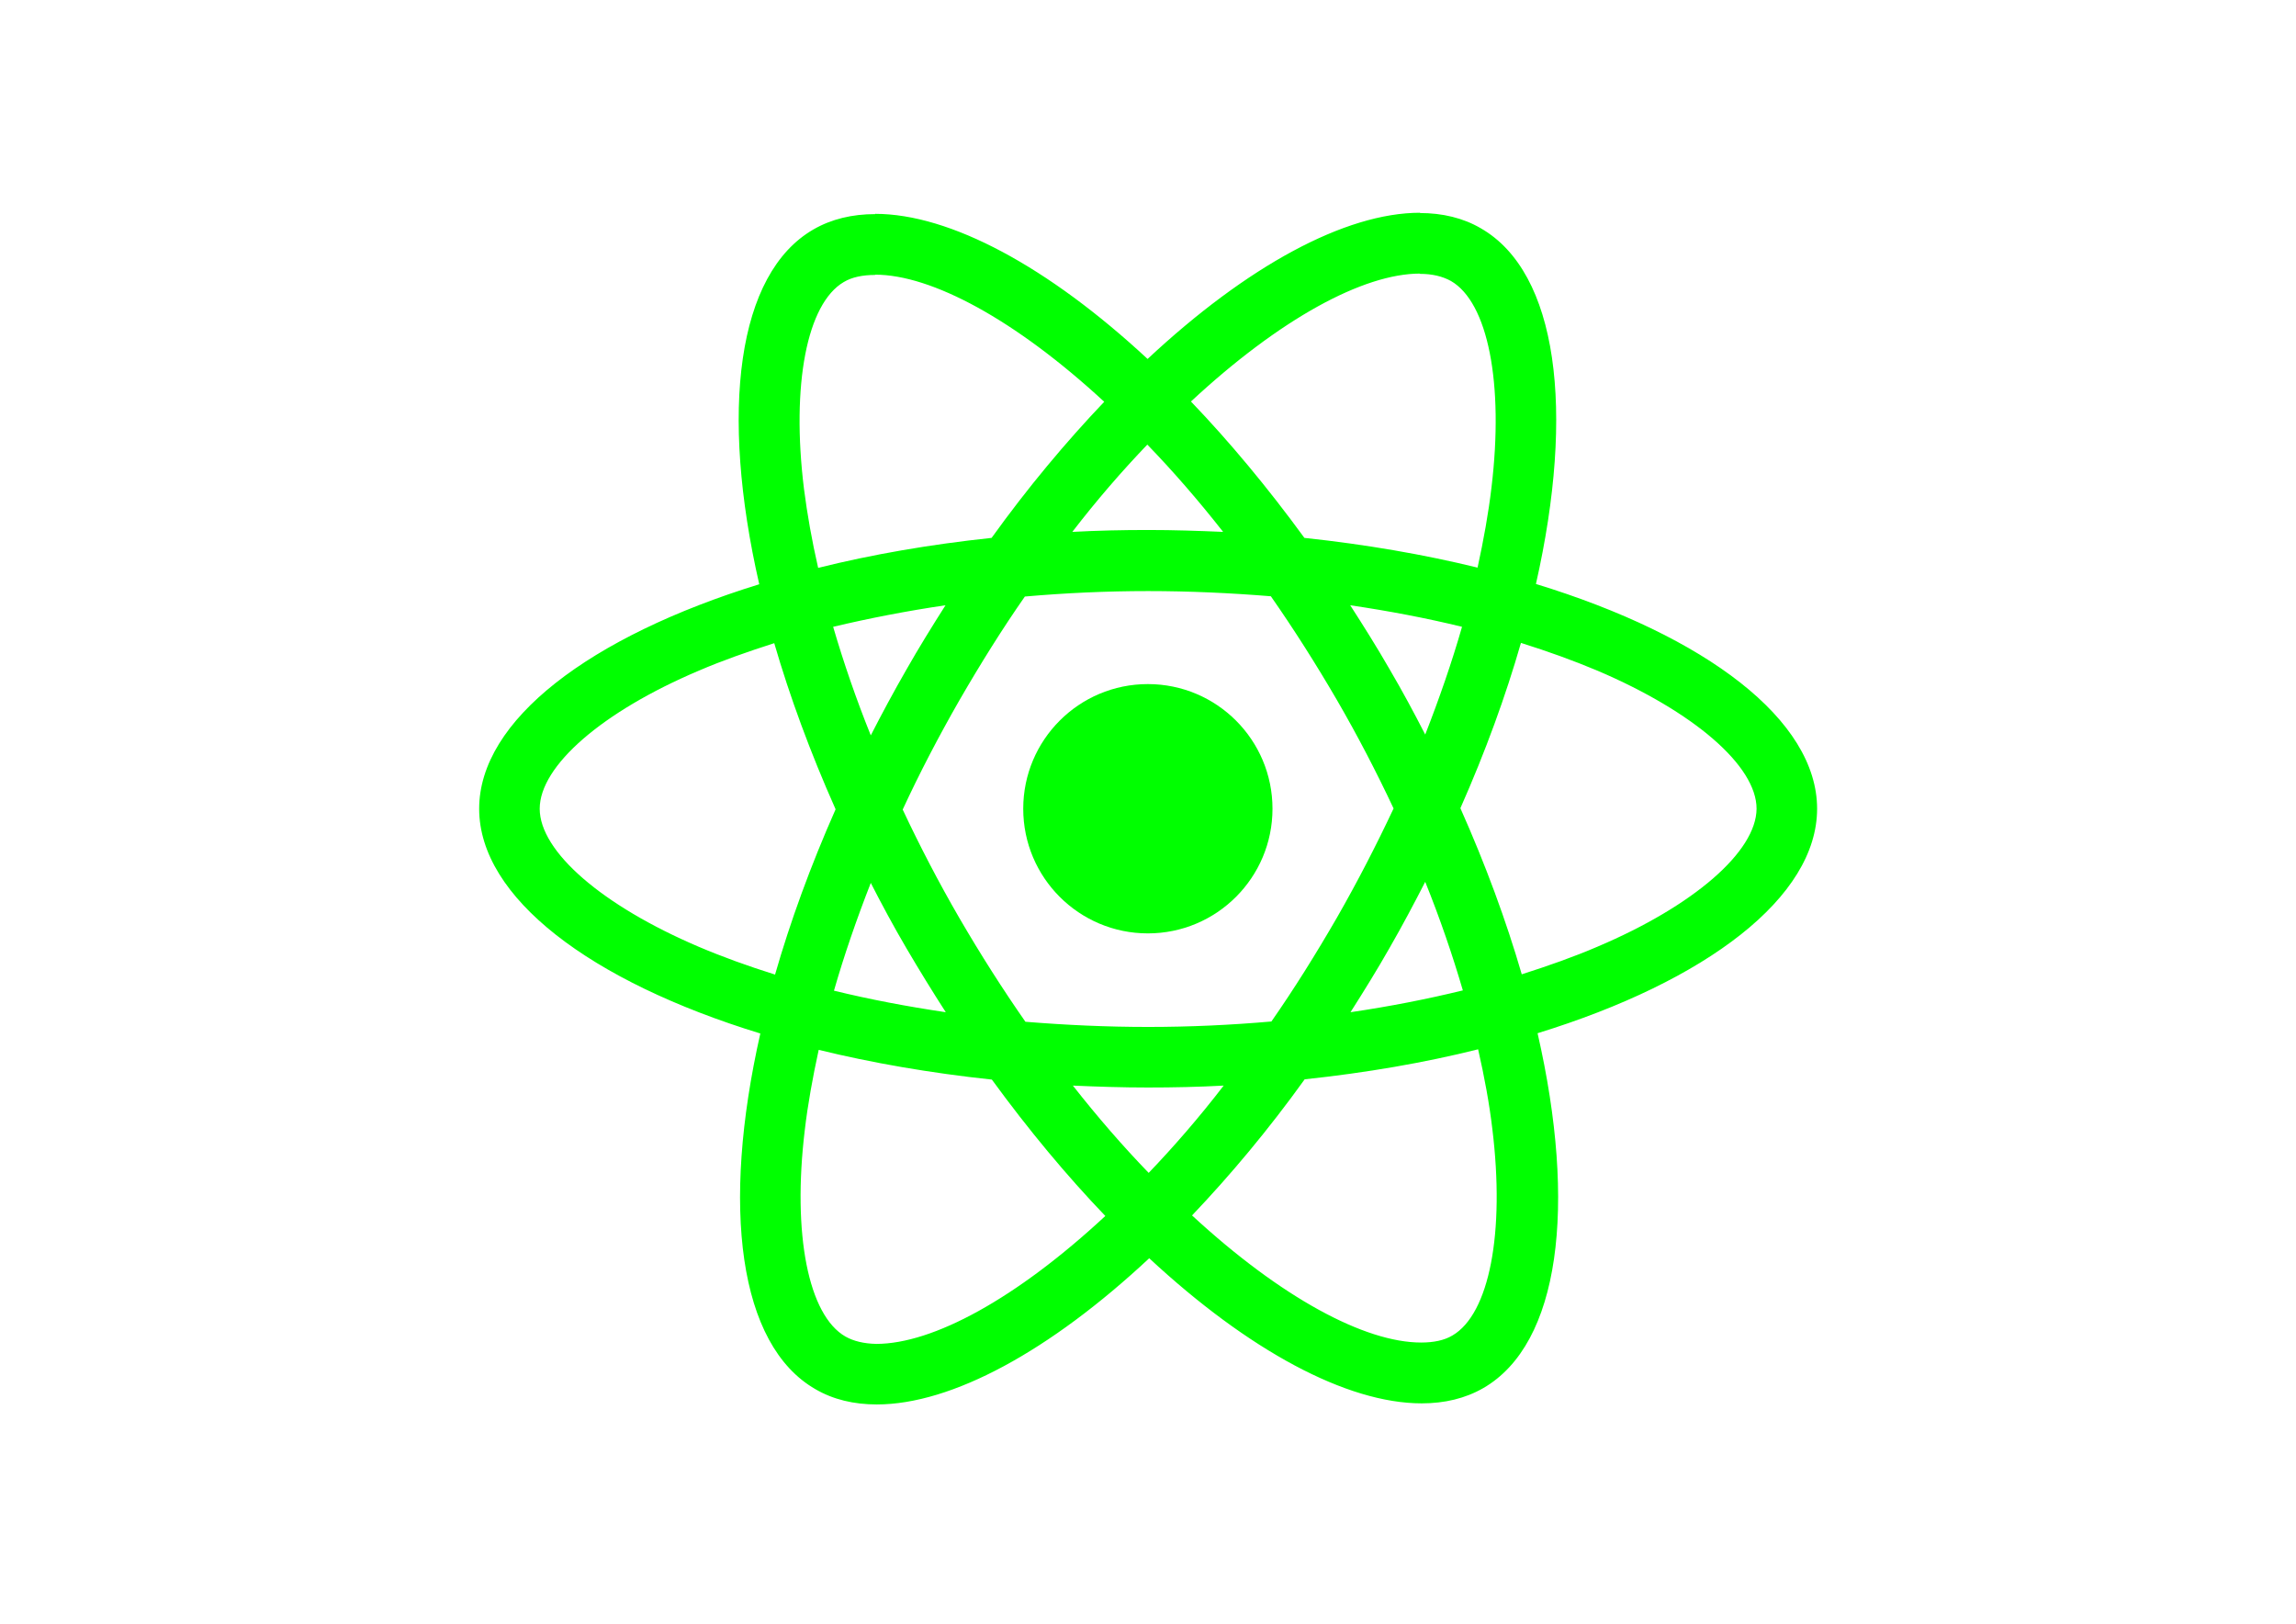
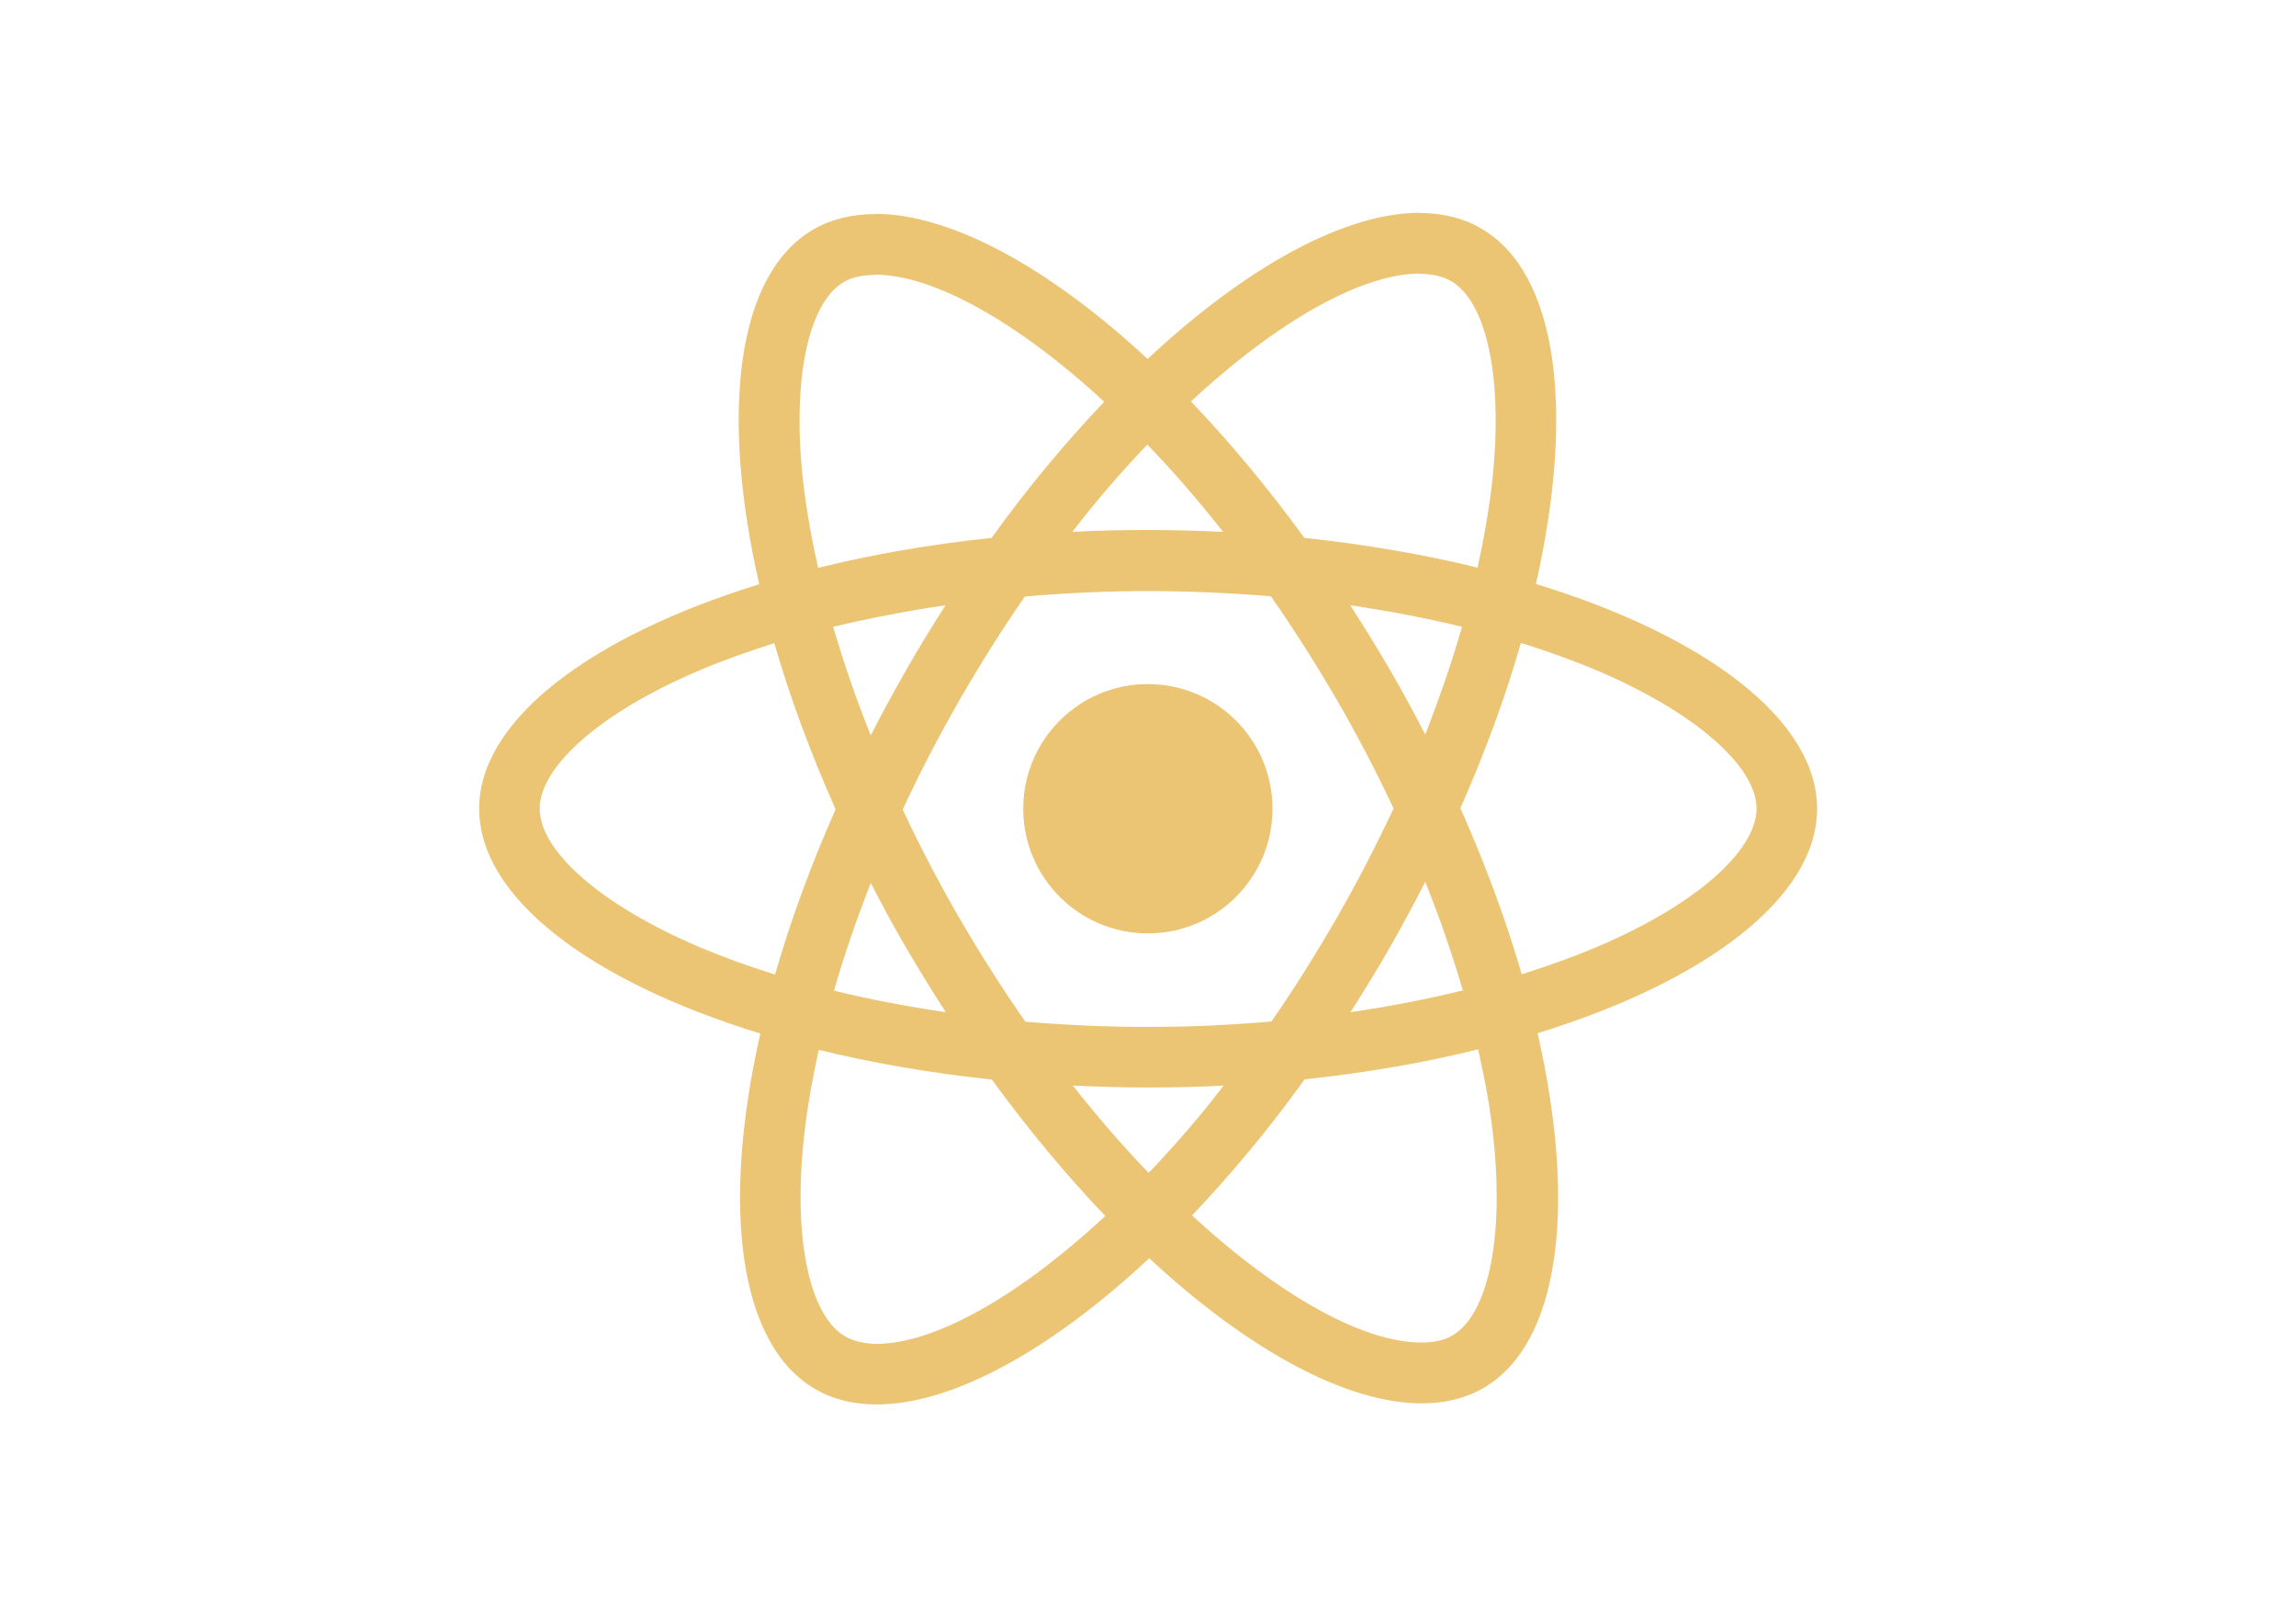
<svg xmlns="http://www.w3.org/2000/svg" viewBox="0 0 841.9 595.3">
-   <g fill="#00FF00">
+   <g fill="#ebc574">
    <path d="M666.3 296.5c0-32.5-40.7-63.3-103.1-82.4 14.4-63.6 8-114.2-20.2-130.4-6.5-3.8-14.1-5.6-22.4-5.6v22.3c4.6 0 8.3.9 11.4 2.6 13.6 7.8 19.5 37.5 14.9 75.7-1.1 9.4-2.9 19.3-5.1 29.4-19.6-4.8-41-8.5-63.5-10.9-13.5-18.5-27.5-35.3-41.6-50 32.6-30.3 63.2-46.9 84-46.9V78c-27.5 0-63.5 19.6-99.9 53.6-36.4-33.8-72.4-53.2-99.9-53.2v22.3c20.7 0 51.4 16.5 84 46.6-14 14.7-28 31.4-41.3 49.9-22.6 2.4-44 6.1-63.6 11-2.3-10-4-19.7-5.2-29-4.7-38.2 1.1-67.9 14.6-75.8 3-1.8 6.9-2.6 11.5-2.6V78.5c-8.4 0-16 1.8-22.6 5.6-28.1 16.2-34.4 66.7-19.9 130.1-62.2 19.2-102.7 49.9-102.7 82.3 0 32.5 40.7 63.3 103.1 82.4-14.4 63.6-8 114.2 20.2 130.4 6.5 3.8 14.1 5.6 22.5 5.6 27.5 0 63.5-19.6 99.9-53.6 36.4 33.8 72.4 53.2 99.9 53.2 8.4 0 16-1.8 22.6-5.6 28.1-16.2 34.4-66.7 19.9-130.1 62-19.1 102.5-49.9 102.5-82.3zm-130.2-66.7c-3.7 12.9-8.3 26.2-13.5 39.5-4.1-8-8.4-16-13.1-24-4.6-8-9.5-15.8-14.4-23.4 14.2 2.1 27.9 4.7 41 7.9zm-45.8 106.5c-7.8 13.5-15.8 26.3-24.1 38.2-14.9 1.3-30 2-45.2 2-15.1 0-30.2-.7-45-1.9-8.3-11.9-16.4-24.6-24.2-38-7.6-13.1-14.5-26.4-20.8-39.8 6.2-13.4 13.2-26.8 20.7-39.9 7.8-13.5 15.8-26.3 24.1-38.2 14.9-1.3 30-2 45.2-2 15.1 0 30.2.7 45 1.9 8.3 11.9 16.4 24.6 24.2 38 7.6 13.1 14.5 26.4 20.8 39.8-6.3 13.4-13.2 26.8-20.7 39.9zm32.3-13c5.4 13.4 10 26.8 13.8 39.8-13.1 3.2-26.9 5.9-41.2 8 4.9-7.7 9.8-15.6 14.4-23.7 4.6-8 8.9-16.1 13-24.1zM421.2 430c-9.3-9.6-18.6-20.3-27.8-32 9 .4 18.2.7 27.5.7 9.4 0 18.7-.2 27.8-.7-9 11.7-18.3 22.4-27.5 32zm-74.4-58.9c-14.2-2.1-27.9-4.7-41-7.9 3.7-12.9 8.3-26.2 13.5-39.5 4.1 8 8.4 16 13.1 24 4.7 8 9.5 15.8 14.4 23.4zM420.7 163c9.3 9.6 18.6 20.3 27.8 32-9-.4-18.2-.7-27.5-.7-9.4 0-18.7.2-27.8.7 9-11.7 18.3-22.4 27.5-32zm-74 58.9c-4.9 7.7-9.8 15.6-14.4 23.7-4.6 8-8.9 16-13 24-5.4-13.4-10-26.8-13.8-39.8 13.1-3.1 26.9-5.8 41.2-7.9zm-90.5 125.2c-35.4-15.1-58.3-34.9-58.3-50.6 0-15.7 22.9-35.6 58.3-50.6 8.6-3.7 18-7 27.7-10.1 5.7 19.6 13.2 40 22.5 60.9-9.2 20.8-16.6 41.1-22.2 60.6-9.9-3.1-19.3-6.5-28-10.2zM310 490c-13.6-7.8-19.5-37.5-14.9-75.7 1.1-9.4 2.9-19.3 5.1-29.4 19.6 4.8 41 8.5 63.5 10.9 13.5 18.5 27.5 35.3 41.6 50-32.6 30.3-63.2 46.9-84 46.9-4.5-.1-8.3-1-11.3-2.7zm237.2-76.2c4.7 38.2-1.1 67.9-14.6 75.8-3 1.8-6.9 2.6-11.5 2.6-20.7 0-51.4-16.5-84-46.6 14-14.7 28-31.4 41.3-49.9 22.6-2.4 44-6.1 63.6-11 2.3 10.1 4.1 19.8 5.2 29.1zm38.5-66.7c-8.6 3.7-18 7-27.7 10.1-5.7-19.6-13.2-40-22.5-60.9 9.2-20.8 16.6-41.1 22.2-60.6 9.9 3.1 19.3 6.5 28.1 10.2 35.4 15.1 58.3 34.9 58.3 50.6-.1 15.7-23 35.6-58.4 50.6zM320.8 78.4z" />
    <circle cx="420.9" cy="296.5" r="45.7" />
    <path d="M520.5 78.1z" />
  </g>
</svg>
